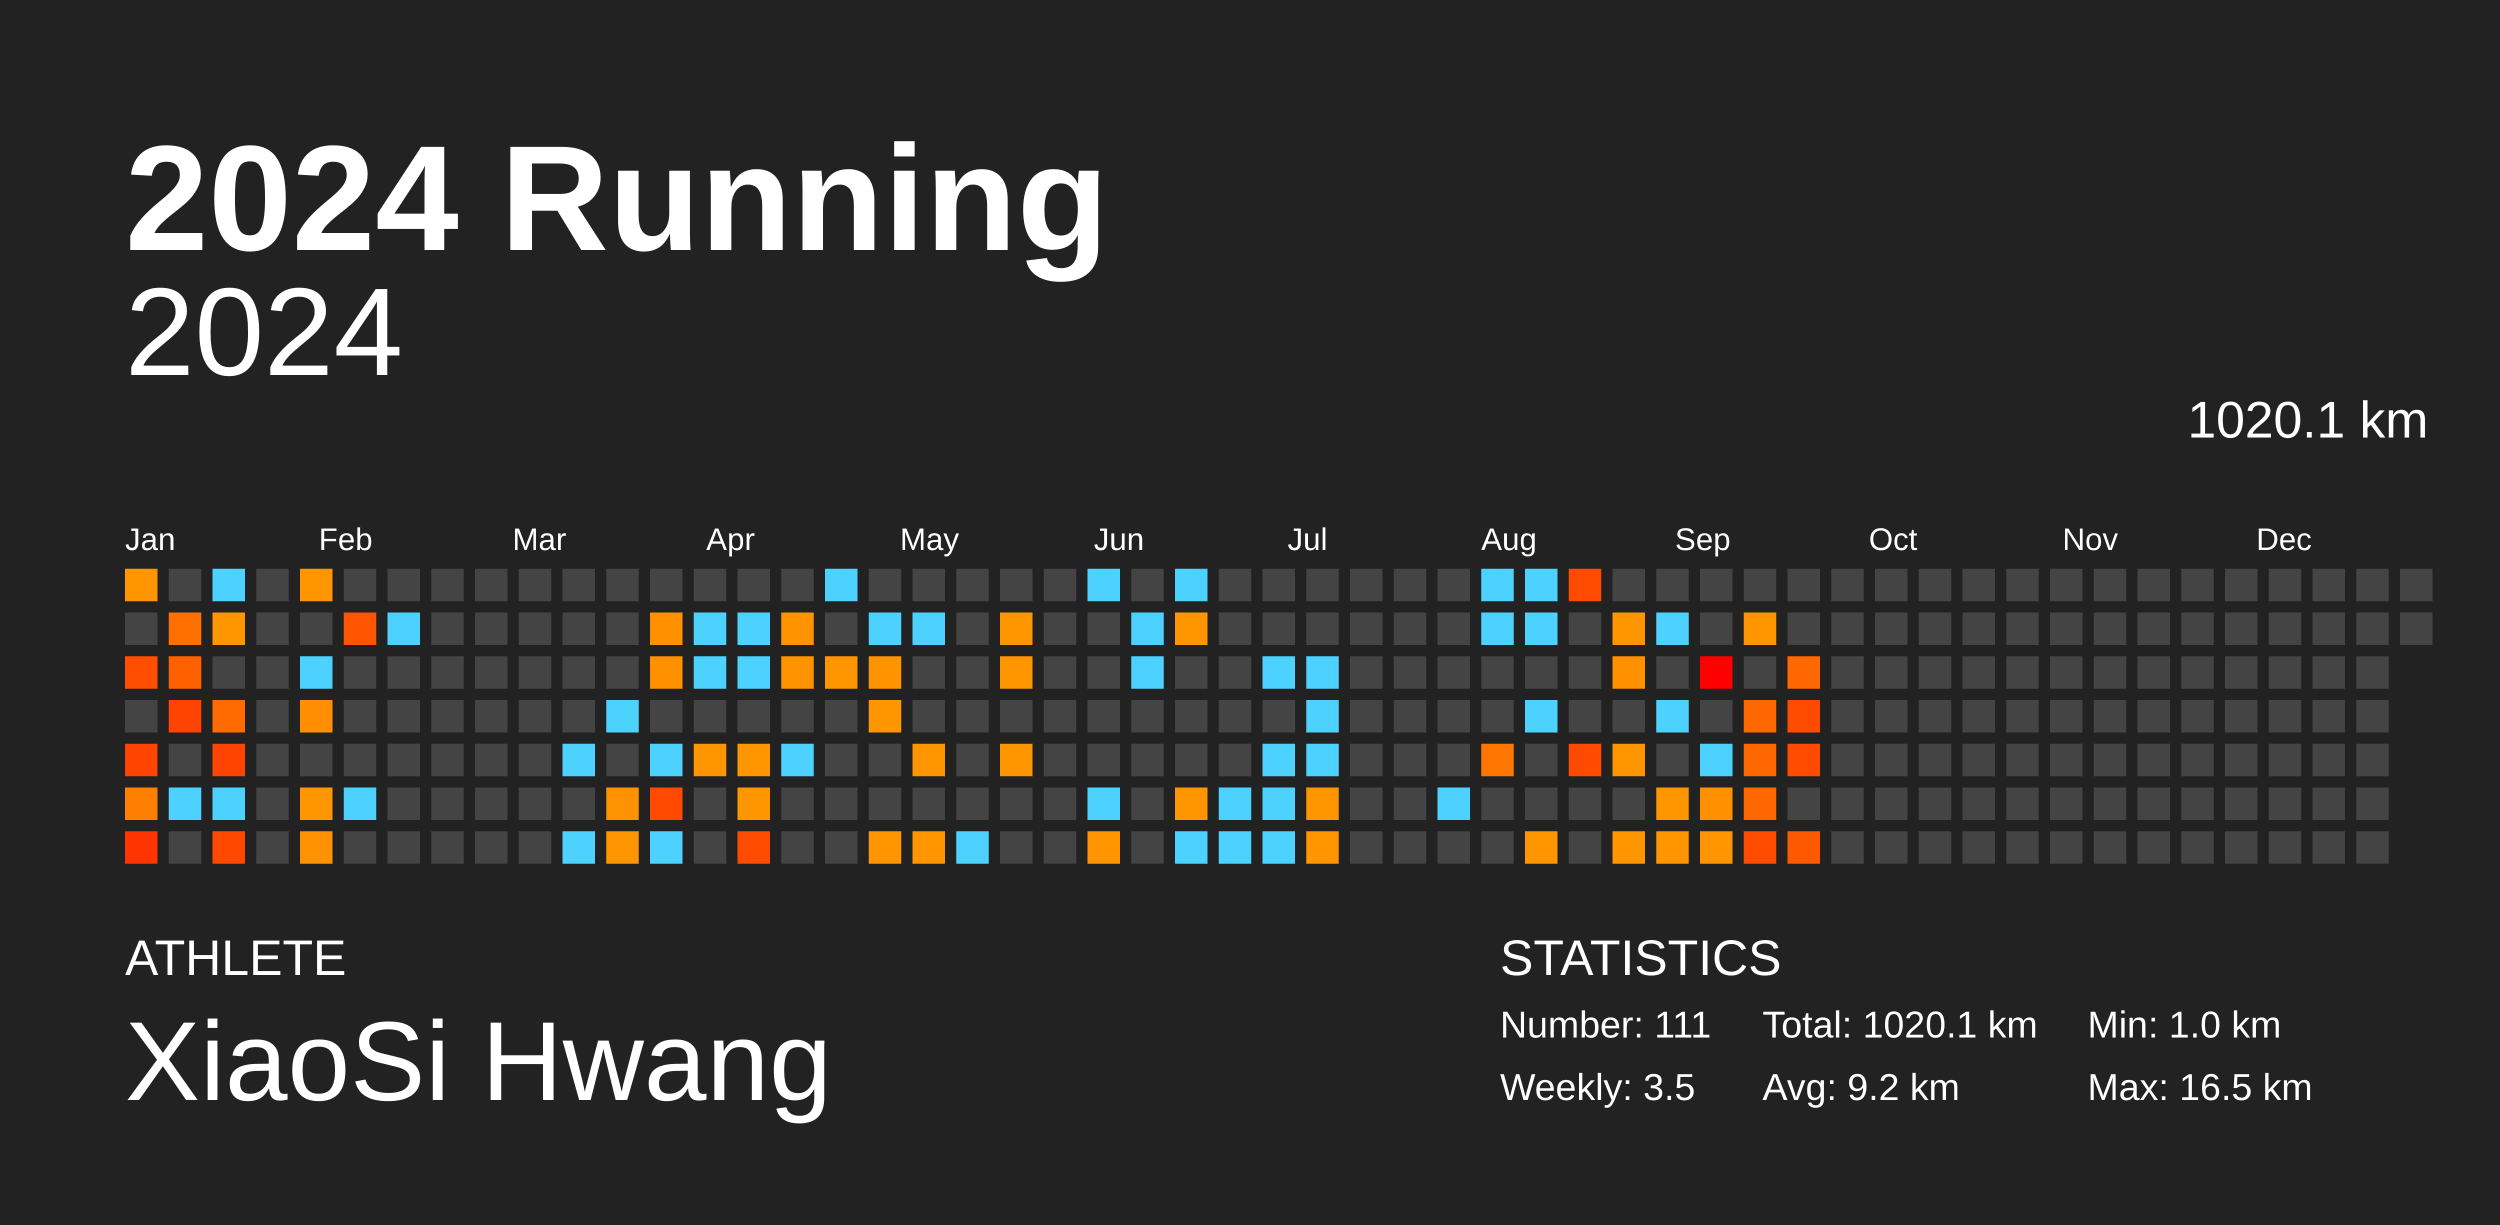
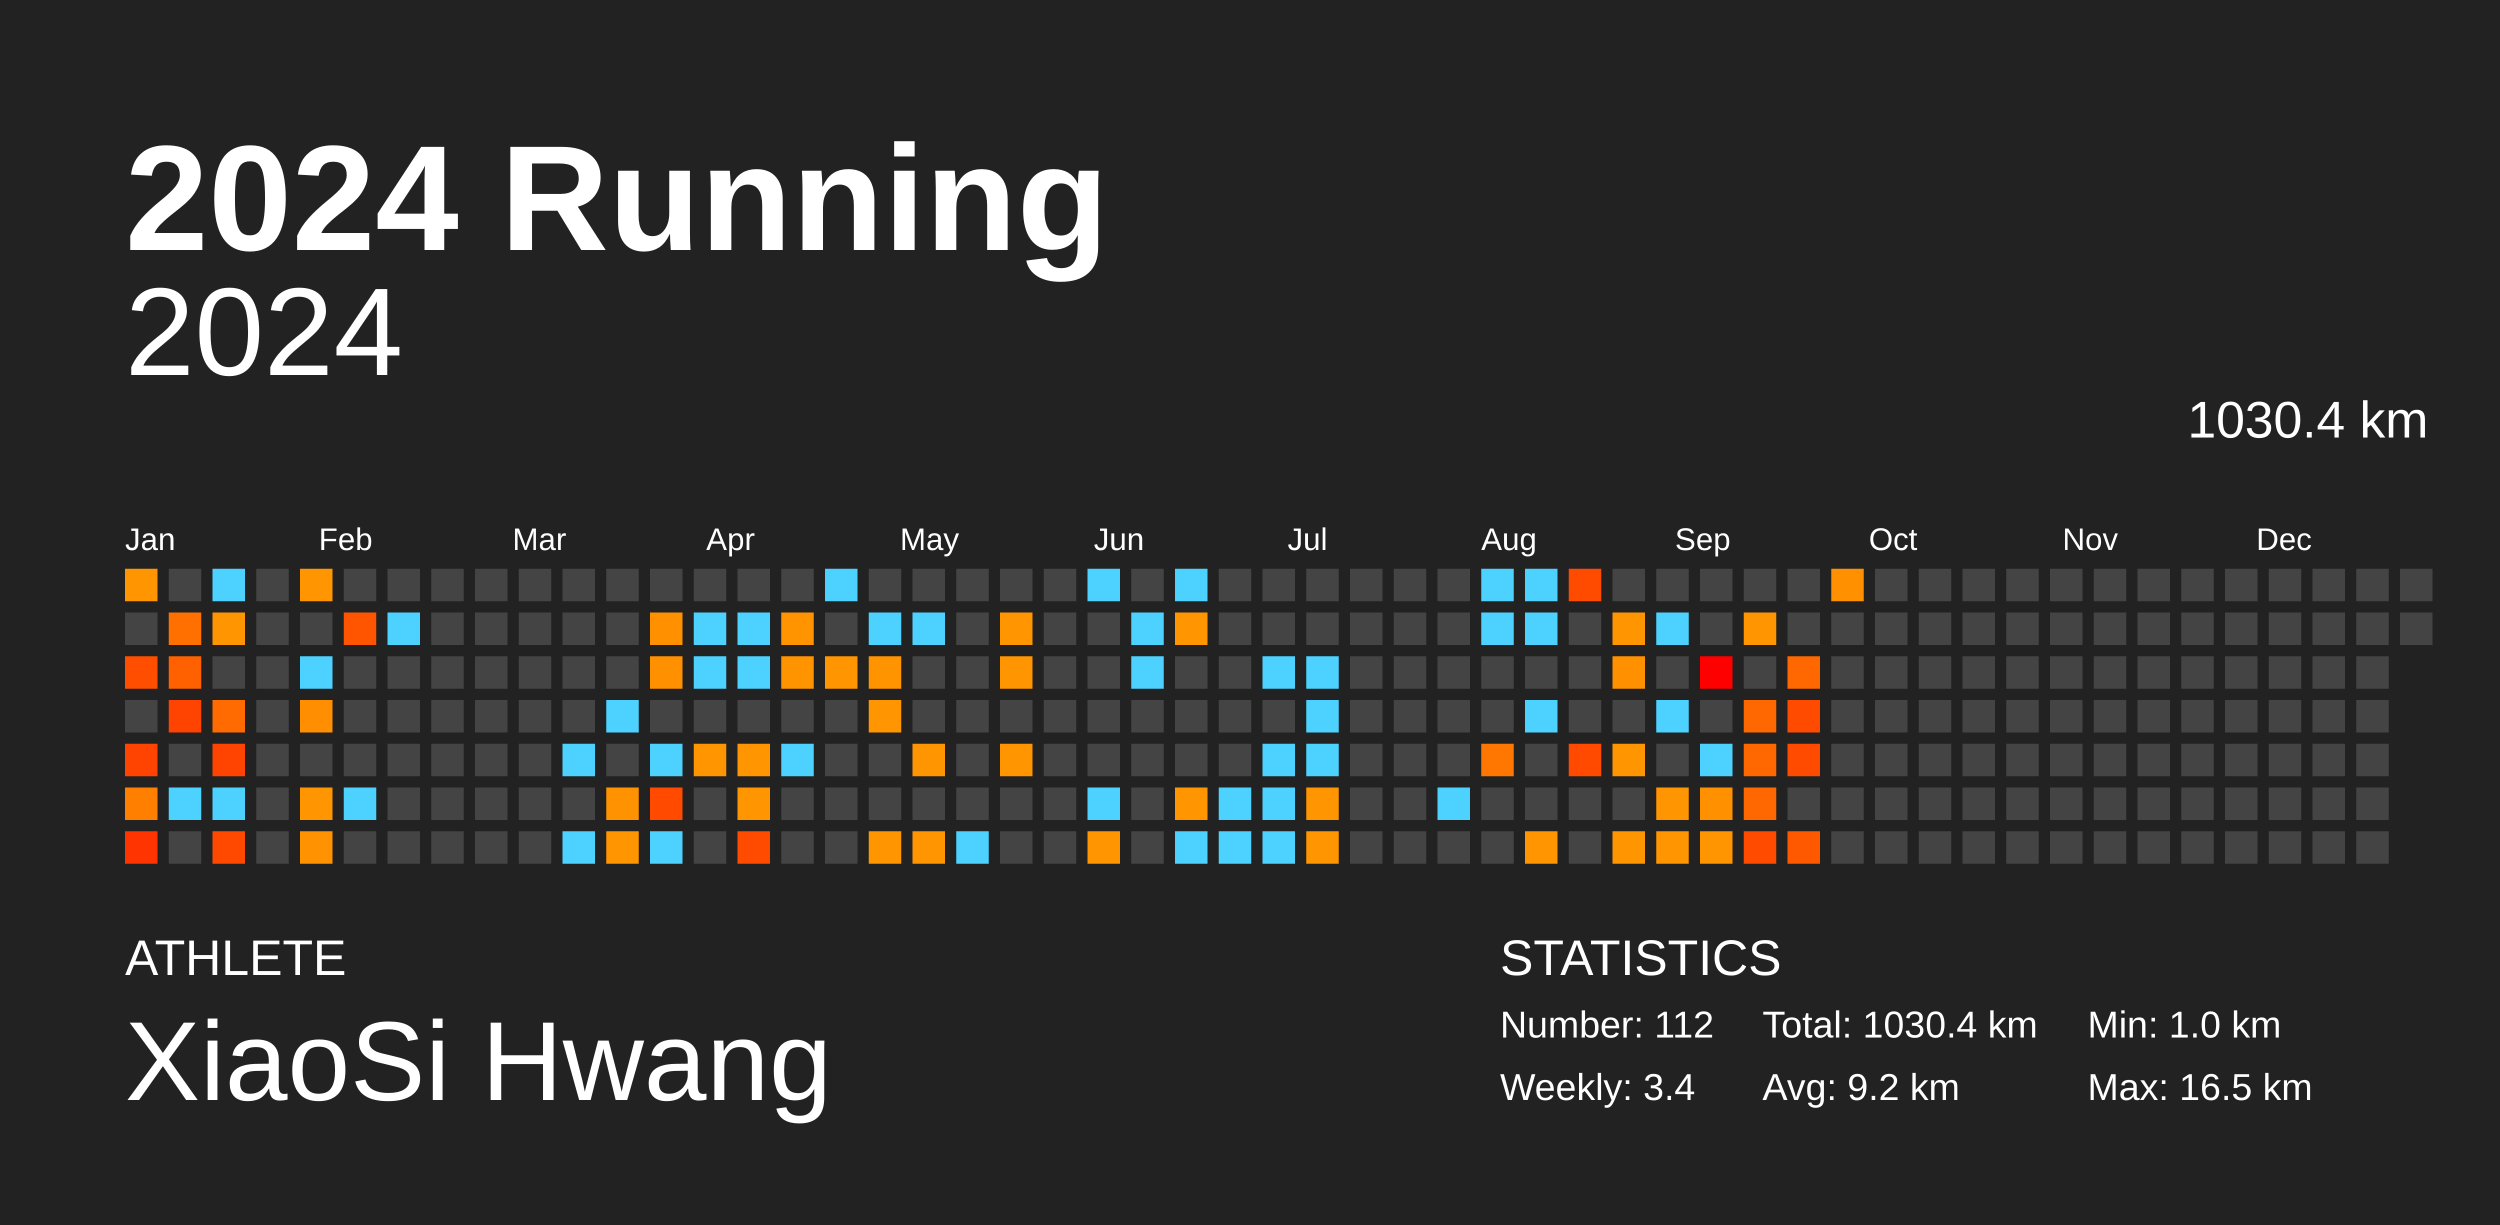
<svg xmlns="http://www.w3.org/2000/svg" baseProfile="full" height="98mm" version="1.1" viewBox="0,0,200,98" width="200mm">
  <defs />
  <rect fill="#222222" height="98" width="200" x="0" y="0" />
  <text fill="#FFFFFF" style="font-size:12px; font-family:Arial; font-weight:bold;" x="10" y="20">2024 Running</text>
  <text fill="#FFFFFF" style="font-size:4px; font-family:Arial" x="10" y="78">ATHLETE</text>
  <text fill="#FFFFFF" style="font-size:9px; font-family:Arial" x="10" y="88">XiaoSi Hwang</text>
  <text fill="#FFFFFF" style="font-size:4px; font-family:Arial" x="120" y="78">STATISTICS</text>
-   <text fill="#FFFFFF" style="font-size:3px; font-family:Arial" x="120" y="83">Number: 111</text>
-   <text fill="#FFFFFF" style="font-size:3px; font-family:Arial" x="120" y="88">Weekly: 3.5</text>
-   <text fill="#FFFFFF" style="font-size:3px; font-family:Arial" x="141" y="83">Total: 1020.1 km</text>
+   <text fill="#FFFFFF" style="font-size:3px; font-family:Arial" x="120" y="83">Number: 112</text>
+   <text fill="#FFFFFF" style="font-size:3px; font-family:Arial" x="120" y="88">Weekly: 3.4</text>
+   <text fill="#FFFFFF" style="font-size:3px; font-family:Arial" x="141" y="83">Total: 1030.4 km</text>
  <text fill="#FFFFFF" style="font-size:3px; font-family:Arial" x="141" y="88">Avg: 9.2 km</text>
  <text fill="#FFFFFF" style="font-size:3px; font-family:Arial" x="167" y="83">Min: 1.0 km</text>
  <text fill="#FFFFFF" style="font-size:3px; font-family:Arial" x="167" y="88">Max: 16.5 km</text>
  <text alignment-baseline="hanging" fill="#FFFFFF" style="font-size:10.0px; font-family:Arial;" x="10" y="30">2024</text>
-   <text alignment-baseline="hanging" fill="#FFFFFF" style="font-size:4.125px; font-family:Arial;" x="175" y="35">1020.1 km</text>
+   <text alignment-baseline="hanging" fill="#FFFFFF" style="font-size:4.125px; font-family:Arial;" x="175" y="35">1030.4 km</text>
  <text fill="#FFFFFF" style="font-size:2.5px; font-family:Arial" x="10.0" y="44">Jan</text>
  <text fill="#FFFFFF" style="font-size:2.5px; font-family:Arial" x="25.5" y="44">Feb</text>
  <text fill="#FFFFFF" style="font-size:2.5px; font-family:Arial" x="41.0" y="44">Mar</text>
  <text fill="#FFFFFF" style="font-size:2.5px; font-family:Arial" x="56.5" y="44">Apr</text>
  <text fill="#FFFFFF" style="font-size:2.5px; font-family:Arial" x="72.0" y="44">May</text>
  <text fill="#FFFFFF" style="font-size:2.5px; font-family:Arial" x="87.5" y="44">Jun</text>
  <text fill="#FFFFFF" style="font-size:2.5px; font-family:Arial" x="103.0" y="44">Jul</text>
  <text fill="#FFFFFF" style="font-size:2.5px; font-family:Arial" x="118.5" y="44">Aug</text>
  <text fill="#FFFFFF" style="font-size:2.5px; font-family:Arial" x="134.0" y="44">Sep</text>
  <text fill="#FFFFFF" style="font-size:2.5px; font-family:Arial" x="149.5" y="44">Oct</text>
  <text fill="#FFFFFF" style="font-size:2.5px; font-family:Arial" x="165.0" y="44">Nov</text>
  <text fill="#FFFFFF" style="font-size:2.5px; font-family:Arial" x="180.5" y="44">Dec</text>
  <rect fill="#ff9500" height="2.6" width="2.6" x="10.0" y="45.5" />
  <rect fill="#444444" height="2.6" width="2.6" x="10.0" y="49.0" />
  <rect fill="#ff4e00" height="2.6" width="2.6" x="10.0" y="52.5" />
  <rect fill="#444444" height="2.6" width="2.6" x="10.0" y="56.0" />
  <rect fill="#ff4300" height="2.6" width="2.6" x="10.0" y="59.5" />
  <rect fill="#ff7f00" height="2.6" width="2.6" x="10.0" y="63.0" />
  <rect fill="#ff3400" height="2.6" width="2.6" x="10.0" y="66.5" />
  <rect fill="#444444" height="2.6" width="2.6" x="13.5" y="45.5" />
  <rect fill="#ff7000" height="2.6" width="2.6" x="13.5" y="49.0" />
  <rect fill="#ff6100" height="2.6" width="2.6" x="13.5" y="52.5" />
  <rect fill="#ff4300" height="2.6" width="2.6" x="13.5" y="56.0" />
  <rect fill="#444444" height="2.6" width="2.6" x="13.5" y="59.5" />
  <rect fill="#4dd2ff" height="2.6" width="2.6" x="13.5" y="63.0" />
  <rect fill="#444444" height="2.6" width="2.6" x="13.5" y="66.5" />
  <rect fill="#4dd2ff" height="2.6" width="2.6" x="17.0" y="45.5" />
  <rect fill="#ff9500" height="2.6" width="2.6" x="17.0" y="49.0" />
  <rect fill="#444444" height="2.6" width="2.6" x="17.0" y="52.5" />
  <rect fill="#ff6b00" height="2.6" width="2.6" x="17.0" y="56.0" />
  <rect fill="#ff4300" height="2.6" width="2.6" x="17.0" y="59.5" />
  <rect fill="#4dd2ff" height="2.6" width="2.6" x="17.0" y="63.0" />
  <rect fill="#ff4900" height="2.6" width="2.6" x="17.0" y="66.5" />
  <rect fill="#444444" height="2.6" width="2.6" x="20.5" y="45.5" />
  <rect fill="#444444" height="2.6" width="2.6" x="20.5" y="49.0" />
  <rect fill="#444444" height="2.6" width="2.6" x="20.5" y="52.5" />
  <rect fill="#444444" height="2.6" width="2.6" x="20.5" y="56.0" />
  <rect fill="#444444" height="2.6" width="2.6" x="20.5" y="59.5" />
  <rect fill="#444444" height="2.6" width="2.6" x="20.5" y="63.0" />
  <rect fill="#444444" height="2.6" width="2.6" x="20.5" y="66.5" />
  <rect fill="#ff9500" height="2.6" width="2.6" x="24.0" y="45.5" />
  <rect fill="#444444" height="2.6" width="2.6" x="24.0" y="49.0" />
  <rect fill="#4dd2ff" height="2.6" width="2.6" x="24.0" y="52.5" />
  <rect fill="#ff8f00" height="2.6" width="2.6" x="24.0" y="56.0" />
  <rect fill="#444444" height="2.6" width="2.6" x="24.0" y="59.5" />
  <rect fill="#ff9500" height="2.6" width="2.6" x="24.0" y="63.0" />
  <rect fill="#ff9200" height="2.6" width="2.6" x="24.0" y="66.5" />
  <rect fill="#444444" height="2.6" width="2.6" x="27.5" y="45.5" />
  <rect fill="#ff5500" height="2.6" width="2.6" x="27.5" y="49.0" />
  <rect fill="#444444" height="2.6" width="2.6" x="27.5" y="52.5" />
  <rect fill="#444444" height="2.6" width="2.6" x="27.5" y="56.0" />
  <rect fill="#444444" height="2.6" width="2.6" x="27.5" y="59.5" />
  <rect fill="#4dd2ff" height="2.6" width="2.6" x="27.5" y="63.0" />
  <rect fill="#444444" height="2.6" width="2.6" x="27.5" y="66.5" />
  <rect fill="#444444" height="2.6" width="2.6" x="31.0" y="45.5" />
  <rect fill="#4dd2ff" height="2.6" width="2.6" x="31.0" y="49.0" />
  <rect fill="#444444" height="2.6" width="2.6" x="31.0" y="52.5" />
  <rect fill="#444444" height="2.6" width="2.6" x="31.0" y="56.0" />
  <rect fill="#444444" height="2.6" width="2.6" x="31.0" y="59.5" />
  <rect fill="#444444" height="2.6" width="2.6" x="31.0" y="63.0" />
  <rect fill="#444444" height="2.6" width="2.6" x="31.0" y="66.5" />
  <rect fill="#444444" height="2.6" width="2.6" x="34.5" y="45.5" />
  <rect fill="#444444" height="2.6" width="2.6" x="34.5" y="49.0" />
  <rect fill="#444444" height="2.6" width="2.6" x="34.5" y="52.5" />
  <rect fill="#444444" height="2.6" width="2.6" x="34.5" y="56.0" />
  <rect fill="#444444" height="2.6" width="2.6" x="34.5" y="59.5" />
  <rect fill="#444444" height="2.6" width="2.6" x="34.5" y="63.0" />
  <rect fill="#444444" height="2.6" width="2.6" x="34.5" y="66.5" />
  <rect fill="#444444" height="2.6" width="2.6" x="38.0" y="45.5" />
  <rect fill="#444444" height="2.6" width="2.6" x="38.0" y="49.0" />
  <rect fill="#444444" height="2.6" width="2.6" x="38.0" y="52.5" />
  <rect fill="#444444" height="2.6" width="2.6" x="38.0" y="56.0" />
  <rect fill="#444444" height="2.6" width="2.6" x="38.0" y="59.5" />
  <rect fill="#444444" height="2.6" width="2.6" x="38.0" y="63.0" />
  <rect fill="#444444" height="2.6" width="2.6" x="38.0" y="66.5" />
  <rect fill="#444444" height="2.6" width="2.6" x="41.5" y="45.5" />
  <rect fill="#444444" height="2.6" width="2.6" x="41.5" y="49.0" />
  <rect fill="#444444" height="2.6" width="2.6" x="41.5" y="52.5" />
  <rect fill="#444444" height="2.6" width="2.6" x="41.5" y="56.0" />
  <rect fill="#444444" height="2.6" width="2.6" x="41.5" y="59.5" />
  <rect fill="#444444" height="2.6" width="2.6" x="41.5" y="63.0" />
  <rect fill="#444444" height="2.6" width="2.6" x="41.5" y="66.5" />
  <rect fill="#444444" height="2.6" width="2.6" x="45.0" y="45.5" />
  <rect fill="#444444" height="2.6" width="2.6" x="45.0" y="49.0" />
  <rect fill="#444444" height="2.6" width="2.6" x="45.0" y="52.5" />
  <rect fill="#444444" height="2.6" width="2.6" x="45.0" y="56.0" />
  <rect fill="#4dd2ff" height="2.6" width="2.6" x="45.0" y="59.5" />
  <rect fill="#444444" height="2.6" width="2.6" x="45.0" y="63.0" />
  <rect fill="#4dd2ff" height="2.6" width="2.6" x="45.0" y="66.5" />
  <rect fill="#444444" height="2.6" width="2.6" x="48.5" y="45.5" />
  <rect fill="#444444" height="2.6" width="2.6" x="48.5" y="49.0" />
  <rect fill="#444444" height="2.6" width="2.6" x="48.5" y="52.5" />
  <rect fill="#4dd2ff" height="2.6" width="2.6" x="48.5" y="56.0" />
  <rect fill="#444444" height="2.6" width="2.6" x="48.5" y="59.5" />
  <rect fill="#ff9200" height="2.6" width="2.6" x="48.5" y="63.0" />
  <rect fill="#ff9500" height="2.6" width="2.6" x="48.5" y="66.5" />
  <rect fill="#444444" height="2.6" width="2.6" x="52.0" y="45.5" />
  <rect fill="#ff9100" height="2.6" width="2.6" x="52.0" y="49.0" />
  <rect fill="#ff9000" height="2.6" width="2.6" x="52.0" y="52.5" />
  <rect fill="#444444" height="2.6" width="2.6" x="52.0" y="56.0" />
  <rect fill="#4dd2ff" height="2.6" width="2.6" x="52.0" y="59.5" />
  <rect fill="#ff4a00" height="2.6" width="2.6" x="52.0" y="63.0" />
  <rect fill="#4dd2ff" height="2.6" width="2.6" x="52.0" y="66.5" />
  <rect fill="#444444" height="2.6" width="2.6" x="55.5" y="45.5" />
  <rect fill="#4dd2ff" height="2.6" width="2.6" x="55.5" y="49.0" />
  <rect fill="#4dd2ff" height="2.6" width="2.6" x="55.5" y="52.5" />
  <rect fill="#444444" height="2.6" width="2.6" x="55.5" y="56.0" />
  <rect fill="#ff9500" height="2.6" width="2.6" x="55.5" y="59.5" />
  <rect fill="#444444" height="2.6" width="2.6" x="55.5" y="63.0" />
  <rect fill="#444444" height="2.6" width="2.6" x="55.5" y="66.5" />
  <rect fill="#444444" height="2.6" width="2.6" x="59.0" y="45.5" />
  <rect fill="#4dd2ff" height="2.6" width="2.6" x="59.0" y="49.0" />
  <rect fill="#4dd2ff" height="2.6" width="2.6" x="59.0" y="52.5" />
  <rect fill="#444444" height="2.6" width="2.6" x="59.0" y="56.0" />
  <rect fill="#ff9500" height="2.6" width="2.6" x="59.0" y="59.5" />
  <rect fill="#ff9500" height="2.6" width="2.6" x="59.0" y="63.0" />
  <rect fill="#ff4b00" height="2.6" width="2.6" x="59.0" y="66.5" />
  <rect fill="#444444" height="2.6" width="2.6" x="62.5" y="45.5" />
  <rect fill="#ff9400" height="2.6" width="2.6" x="62.5" y="49.0" />
  <rect fill="#ff9400" height="2.6" width="2.6" x="62.5" y="52.5" />
  <rect fill="#444444" height="2.6" width="2.6" x="62.5" y="56.0" />
  <rect fill="#4dd2ff" height="2.6" width="2.6" x="62.5" y="59.5" />
  <rect fill="#444444" height="2.6" width="2.6" x="62.5" y="63.0" />
  <rect fill="#444444" height="2.6" width="2.6" x="62.5" y="66.5" />
  <rect fill="#4dd2ff" height="2.6" width="2.6" x="66.0" y="45.5" />
  <rect fill="#444444" height="2.6" width="2.6" x="66.0" y="49.0" />
  <rect fill="#ff9500" height="2.6" width="2.6" x="66.0" y="52.5" />
  <rect fill="#444444" height="2.6" width="2.6" x="66.0" y="56.0" />
  <rect fill="#444444" height="2.6" width="2.6" x="66.0" y="59.5" />
  <rect fill="#444444" height="2.6" width="2.6" x="66.0" y="63.0" />
  <rect fill="#444444" height="2.6" width="2.6" x="66.0" y="66.5" />
  <rect fill="#444444" height="2.6" width="2.6" x="69.5" y="45.5" />
  <rect fill="#4dd2ff" height="2.6" width="2.6" x="69.5" y="49.0" />
  <rect fill="#ff9300" height="2.6" width="2.6" x="69.5" y="52.5" />
  <rect fill="#ff9500" height="2.6" width="2.6" x="69.5" y="56.0" />
  <rect fill="#444444" height="2.6" width="2.6" x="69.5" y="59.5" />
  <rect fill="#444444" height="2.6" width="2.6" x="69.5" y="63.0" />
  <rect fill="#ff9500" height="2.6" width="2.6" x="69.5" y="66.5" />
  <rect fill="#444444" height="2.6" width="2.6" x="73.0" y="45.5" />
  <rect fill="#4dd2ff" height="2.6" width="2.6" x="73.0" y="49.0" />
  <rect fill="#444444" height="2.6" width="2.6" x="73.0" y="52.5" />
  <rect fill="#444444" height="2.6" width="2.6" x="73.0" y="56.0" />
  <rect fill="#ff9500" height="2.6" width="2.6" x="73.0" y="59.5" />
  <rect fill="#444444" height="2.6" width="2.6" x="73.0" y="63.0" />
  <rect fill="#ff9500" height="2.6" width="2.6" x="73.0" y="66.5" />
  <rect fill="#444444" height="2.6" width="2.6" x="76.5" y="45.5" />
  <rect fill="#444444" height="2.6" width="2.6" x="76.5" y="49.0" />
  <rect fill="#444444" height="2.6" width="2.6" x="76.5" y="52.5" />
  <rect fill="#444444" height="2.6" width="2.6" x="76.5" y="56.0" />
  <rect fill="#444444" height="2.6" width="2.6" x="76.5" y="59.5" />
  <rect fill="#444444" height="2.6" width="2.6" x="76.5" y="63.0" />
  <rect fill="#4dd2ff" height="2.6" width="2.6" x="76.5" y="66.5" />
  <rect fill="#444444" height="2.6" width="2.6" x="80.0" y="45.5" />
  <rect fill="#ff9500" height="2.6" width="2.6" x="80.0" y="49.0" />
  <rect fill="#ff9500" height="2.6" width="2.6" x="80.0" y="52.5" />
  <rect fill="#444444" height="2.6" width="2.6" x="80.0" y="56.0" />
  <rect fill="#ff9500" height="2.6" width="2.6" x="80.0" y="59.5" />
  <rect fill="#444444" height="2.6" width="2.6" x="80.0" y="63.0" />
  <rect fill="#444444" height="2.6" width="2.6" x="80.0" y="66.5" />
  <rect fill="#444444" height="2.6" width="2.6" x="83.5" y="45.5" />
  <rect fill="#444444" height="2.6" width="2.6" x="83.5" y="49.0" />
  <rect fill="#444444" height="2.6" width="2.6" x="83.5" y="52.5" />
  <rect fill="#444444" height="2.6" width="2.6" x="83.5" y="56.0" />
  <rect fill="#444444" height="2.6" width="2.6" x="83.5" y="59.5" />
  <rect fill="#444444" height="2.6" width="2.6" x="83.5" y="63.0" />
  <rect fill="#444444" height="2.6" width="2.6" x="83.5" y="66.5" />
  <rect fill="#4dd2ff" height="2.6" width="2.6" x="87.0" y="45.5" />
  <rect fill="#444444" height="2.6" width="2.6" x="87.0" y="49.0" />
  <rect fill="#444444" height="2.6" width="2.6" x="87.0" y="52.5" />
  <rect fill="#444444" height="2.6" width="2.6" x="87.0" y="56.0" />
  <rect fill="#444444" height="2.6" width="2.6" x="87.0" y="59.5" />
  <rect fill="#4dd2ff" height="2.6" width="2.6" x="87.0" y="63.0" />
  <rect fill="#ff9500" height="2.6" width="2.6" x="87.0" y="66.5" />
  <rect fill="#444444" height="2.6" width="2.6" x="90.5" y="45.5" />
  <rect fill="#4dd2ff" height="2.6" width="2.6" x="90.5" y="49.0" />
  <rect fill="#4dd2ff" height="2.6" width="2.6" x="90.5" y="52.5" />
  <rect fill="#444444" height="2.6" width="2.6" x="90.5" y="56.0" />
  <rect fill="#444444" height="2.6" width="2.6" x="90.5" y="59.5" />
  <rect fill="#444444" height="2.6" width="2.6" x="90.5" y="63.0" />
  <rect fill="#444444" height="2.6" width="2.6" x="90.5" y="66.5" />
  <rect fill="#4dd2ff" height="2.6" width="2.6" x="94.0" y="45.5" />
  <rect fill="#ff9500" height="2.6" width="2.6" x="94.0" y="49.0" />
  <rect fill="#444444" height="2.6" width="2.6" x="94.0" y="52.5" />
  <rect fill="#444444" height="2.6" width="2.6" x="94.0" y="56.0" />
  <rect fill="#444444" height="2.6" width="2.6" x="94.0" y="59.5" />
  <rect fill="#ff9500" height="2.6" width="2.6" x="94.0" y="63.0" />
  <rect fill="#4dd2ff" height="2.6" width="2.6" x="94.0" y="66.5" />
  <rect fill="#444444" height="2.6" width="2.6" x="97.5" y="45.5" />
  <rect fill="#444444" height="2.6" width="2.6" x="97.5" y="49.0" />
  <rect fill="#444444" height="2.6" width="2.6" x="97.5" y="52.5" />
  <rect fill="#444444" height="2.6" width="2.6" x="97.5" y="56.0" />
  <rect fill="#444444" height="2.6" width="2.6" x="97.5" y="59.5" />
  <rect fill="#4dd2ff" height="2.6" width="2.6" x="97.5" y="63.0" />
  <rect fill="#4dd2ff" height="2.6" width="2.6" x="97.5" y="66.5" />
  <rect fill="#444444" height="2.6" width="2.6" x="101.0" y="45.5" />
  <rect fill="#444444" height="2.6" width="2.6" x="101.0" y="49.0" />
  <rect fill="#4dd2ff" height="2.6" width="2.6" x="101.0" y="52.5" />
  <rect fill="#444444" height="2.6" width="2.6" x="101.0" y="56.0" />
  <rect fill="#4dd2ff" height="2.6" width="2.6" x="101.0" y="59.5" />
  <rect fill="#4dd2ff" height="2.6" width="2.6" x="101.0" y="63.0" />
  <rect fill="#4dd2ff" height="2.6" width="2.6" x="101.0" y="66.5" />
  <rect fill="#444444" height="2.6" width="2.6" x="104.5" y="45.5" />
  <rect fill="#444444" height="2.6" width="2.6" x="104.5" y="49.0" />
  <rect fill="#4dd2ff" height="2.6" width="2.6" x="104.5" y="52.5" />
  <rect fill="#4dd2ff" height="2.6" width="2.6" x="104.5" y="56.0" />
  <rect fill="#4dd2ff" height="2.6" width="2.6" x="104.5" y="59.5" />
  <rect fill="#ff9500" height="2.6" width="2.6" x="104.5" y="63.0" />
  <rect fill="#ff9500" height="2.6" width="2.6" x="104.5" y="66.5" />
  <rect fill="#444444" height="2.6" width="2.6" x="108.0" y="45.5" />
  <rect fill="#444444" height="2.6" width="2.6" x="108.0" y="49.0" />
  <rect fill="#444444" height="2.6" width="2.6" x="108.0" y="52.5" />
  <rect fill="#444444" height="2.6" width="2.6" x="108.0" y="56.0" />
  <rect fill="#444444" height="2.6" width="2.6" x="108.0" y="59.5" />
  <rect fill="#444444" height="2.6" width="2.6" x="108.0" y="63.0" />
  <rect fill="#444444" height="2.6" width="2.6" x="108.0" y="66.5" />
  <rect fill="#444444" height="2.6" width="2.6" x="111.5" y="45.5" />
  <rect fill="#444444" height="2.6" width="2.6" x="111.5" y="49.0" />
  <rect fill="#444444" height="2.6" width="2.6" x="111.5" y="52.5" />
  <rect fill="#444444" height="2.6" width="2.6" x="111.5" y="56.0" />
  <rect fill="#444444" height="2.6" width="2.6" x="111.5" y="59.5" />
  <rect fill="#444444" height="2.6" width="2.6" x="111.5" y="63.0" />
  <rect fill="#444444" height="2.6" width="2.6" x="111.5" y="66.5" />
  <rect fill="#444444" height="2.6" width="2.6" x="115.0" y="45.5" />
  <rect fill="#444444" height="2.6" width="2.6" x="115.0" y="49.0" />
  <rect fill="#444444" height="2.6" width="2.6" x="115.0" y="52.5" />
  <rect fill="#444444" height="2.6" width="2.6" x="115.0" y="56.0" />
  <rect fill="#444444" height="2.6" width="2.6" x="115.0" y="59.5" />
  <rect fill="#4dd2ff" height="2.6" width="2.6" x="115.0" y="63.0" />
  <rect fill="#444444" height="2.6" width="2.6" x="115.0" y="66.5" />
  <rect fill="#4dd2ff" height="2.6" width="2.6" x="118.5" y="45.5" />
  <rect fill="#4dd2ff" height="2.6" width="2.6" x="118.5" y="49.0" />
  <rect fill="#444444" height="2.6" width="2.6" x="118.5" y="52.5" />
  <rect fill="#444444" height="2.6" width="2.6" x="118.5" y="56.0" />
  <rect fill="#ff7700" height="2.6" width="2.6" x="118.5" y="59.5" />
  <rect fill="#444444" height="2.6" width="2.6" x="118.5" y="63.0" />
  <rect fill="#444444" height="2.6" width="2.6" x="118.5" y="66.5" />
  <rect fill="#4dd2ff" height="2.6" width="2.6" x="122.0" y="45.5" />
  <rect fill="#4dd2ff" height="2.6" width="2.6" x="122.0" y="49.0" />
  <rect fill="#444444" height="2.6" width="2.6" x="122.0" y="52.5" />
  <rect fill="#4dd2ff" height="2.6" width="2.6" x="122.0" y="56.0" />
  <rect fill="#444444" height="2.6" width="2.6" x="122.0" y="59.5" />
  <rect fill="#444444" height="2.6" width="2.6" x="122.0" y="63.0" />
  <rect fill="#ff9500" height="2.6" width="2.6" x="122.0" y="66.5" />
  <rect fill="#ff4b00" height="2.6" width="2.6" x="125.5" y="45.5" />
  <rect fill="#444444" height="2.6" width="2.6" x="125.5" y="49.0" />
  <rect fill="#444444" height="2.6" width="2.6" x="125.5" y="52.5" />
  <rect fill="#444444" height="2.6" width="2.6" x="125.5" y="56.0" />
  <rect fill="#ff4a00" height="2.6" width="2.6" x="125.5" y="59.5" />
  <rect fill="#444444" height="2.6" width="2.6" x="125.5" y="63.0" />
  <rect fill="#444444" height="2.6" width="2.6" x="125.5" y="66.5" />
  <rect fill="#444444" height="2.6" width="2.6" x="129.0" y="45.5" />
  <rect fill="#ff9500" height="2.6" width="2.6" x="129.0" y="49.0" />
  <rect fill="#ff9100" height="2.6" width="2.6" x="129.0" y="52.5" />
  <rect fill="#444444" height="2.6" width="2.6" x="129.0" y="56.0" />
  <rect fill="#ff9500" height="2.6" width="2.6" x="129.0" y="59.5" />
  <rect fill="#444444" height="2.6" width="2.6" x="129.0" y="63.0" />
  <rect fill="#ff9500" height="2.6" width="2.6" x="129.0" y="66.5" />
  <rect fill="#444444" height="2.6" width="2.6" x="132.5" y="45.5" />
  <rect fill="#4dd2ff" height="2.6" width="2.6" x="132.5" y="49.0" />
  <rect fill="#444444" height="2.6" width="2.6" x="132.5" y="52.5" />
  <rect fill="#4dd2ff" height="2.6" width="2.6" x="132.5" y="56.0" />
  <rect fill="#444444" height="2.6" width="2.6" x="132.5" y="59.5" />
  <rect fill="#ff9500" height="2.6" width="2.6" x="132.5" y="63.0" />
  <rect fill="#ff9500" height="2.6" width="2.6" x="132.5" y="66.5" />
  <rect fill="#444444" height="2.6" width="2.6" x="136.0" y="45.5" />
  <rect fill="#444444" height="2.6" width="2.6" x="136.0" y="49.0" />
  <rect fill="red" height="2.6" width="2.6" x="136.0" y="52.5" />
  <rect fill="#444444" height="2.6" width="2.6" x="136.0" y="56.0" />
  <rect fill="#4dd2ff" height="2.6" width="2.6" x="136.0" y="59.5" />
  <rect fill="#ff9000" height="2.6" width="2.6" x="136.0" y="63.0" />
  <rect fill="#ff9500" height="2.6" width="2.6" x="136.0" y="66.5" />
  <rect fill="#444444" height="2.6" width="2.6" x="139.5" y="45.5" />
  <rect fill="#ff9500" height="2.6" width="2.6" x="139.5" y="49.0" />
  <rect fill="#444444" height="2.6" width="2.6" x="139.5" y="52.5" />
  <rect fill="#ff6800" height="2.6" width="2.6" x="139.5" y="56.0" />
  <rect fill="#ff6800" height="2.6" width="2.6" x="139.5" y="59.5" />
  <rect fill="#ff6800" height="2.6" width="2.6" x="139.5" y="63.0" />
  <rect fill="#ff4b00" height="2.6" width="2.6" x="139.5" y="66.5" />
  <rect fill="#444444" height="2.6" width="2.6" x="143.0" y="45.5" />
  <rect fill="#444444" height="2.6" width="2.6" x="143.0" y="49.0" />
  <rect fill="#ff6800" height="2.6" width="2.6" x="143.0" y="52.5" />
  <rect fill="#ff4b00" height="2.6" width="2.6" x="143.0" y="56.0" />
  <rect fill="#ff4b00" height="2.6" width="2.6" x="143.0" y="59.5" />
  <rect fill="#444444" height="2.6" width="2.6" x="143.0" y="63.0" />
  <rect fill="#ff5900" height="2.6" width="2.6" x="143.0" y="66.5" />
-   <rect fill="#444444" height="2.6" width="2.6" x="146.5" y="45.5" />
+   <rect fill="#ff9100" height="2.6" width="2.6" x="146.5" y="45.5" />
  <rect fill="#444444" height="2.6" width="2.6" x="146.5" y="49.0" />
  <rect fill="#444444" height="2.6" width="2.6" x="146.5" y="52.5" />
  <rect fill="#444444" height="2.6" width="2.6" x="146.5" y="56.0" />
  <rect fill="#444444" height="2.6" width="2.6" x="146.5" y="59.5" />
  <rect fill="#444444" height="2.6" width="2.6" x="146.5" y="63.0" />
  <rect fill="#444444" height="2.6" width="2.6" x="146.5" y="66.5" />
  <rect fill="#444444" height="2.6" width="2.6" x="150.0" y="45.5" />
  <rect fill="#444444" height="2.6" width="2.6" x="150.0" y="49.0" />
  <rect fill="#444444" height="2.6" width="2.6" x="150.0" y="52.5" />
  <rect fill="#444444" height="2.6" width="2.6" x="150.0" y="56.0" />
  <rect fill="#444444" height="2.6" width="2.6" x="150.0" y="59.5" />
  <rect fill="#444444" height="2.6" width="2.6" x="150.0" y="63.0" />
  <rect fill="#444444" height="2.6" width="2.6" x="150.0" y="66.5" />
  <rect fill="#444444" height="2.6" width="2.6" x="153.5" y="45.5" />
  <rect fill="#444444" height="2.6" width="2.6" x="153.5" y="49.0" />
  <rect fill="#444444" height="2.6" width="2.6" x="153.5" y="52.5" />
  <rect fill="#444444" height="2.6" width="2.6" x="153.5" y="56.0" />
  <rect fill="#444444" height="2.6" width="2.6" x="153.5" y="59.5" />
  <rect fill="#444444" height="2.6" width="2.6" x="153.5" y="63.0" />
  <rect fill="#444444" height="2.6" width="2.6" x="153.5" y="66.5" />
  <rect fill="#444444" height="2.6" width="2.6" x="157.0" y="45.5" />
  <rect fill="#444444" height="2.6" width="2.6" x="157.0" y="49.0" />
  <rect fill="#444444" height="2.6" width="2.6" x="157.0" y="52.5" />
  <rect fill="#444444" height="2.6" width="2.6" x="157.0" y="56.0" />
  <rect fill="#444444" height="2.6" width="2.6" x="157.0" y="59.5" />
  <rect fill="#444444" height="2.6" width="2.6" x="157.0" y="63.0" />
  <rect fill="#444444" height="2.6" width="2.6" x="157.0" y="66.5" />
  <rect fill="#444444" height="2.6" width="2.6" x="160.5" y="45.5" />
  <rect fill="#444444" height="2.6" width="2.6" x="160.5" y="49.0" />
  <rect fill="#444444" height="2.6" width="2.6" x="160.5" y="52.5" />
  <rect fill="#444444" height="2.6" width="2.6" x="160.5" y="56.0" />
  <rect fill="#444444" height="2.6" width="2.6" x="160.5" y="59.5" />
  <rect fill="#444444" height="2.6" width="2.6" x="160.5" y="63.0" />
  <rect fill="#444444" height="2.6" width="2.6" x="160.5" y="66.5" />
  <rect fill="#444444" height="2.6" width="2.6" x="164.0" y="45.5" />
  <rect fill="#444444" height="2.6" width="2.6" x="164.0" y="49.0" />
  <rect fill="#444444" height="2.6" width="2.6" x="164.0" y="52.5" />
  <rect fill="#444444" height="2.6" width="2.6" x="164.0" y="56.0" />
  <rect fill="#444444" height="2.6" width="2.6" x="164.0" y="59.5" />
  <rect fill="#444444" height="2.6" width="2.6" x="164.0" y="63.0" />
  <rect fill="#444444" height="2.6" width="2.6" x="164.0" y="66.5" />
  <rect fill="#444444" height="2.6" width="2.6" x="167.5" y="45.5" />
  <rect fill="#444444" height="2.6" width="2.6" x="167.5" y="49.0" />
  <rect fill="#444444" height="2.6" width="2.6" x="167.5" y="52.5" />
  <rect fill="#444444" height="2.6" width="2.6" x="167.5" y="56.0" />
  <rect fill="#444444" height="2.6" width="2.6" x="167.5" y="59.5" />
  <rect fill="#444444" height="2.6" width="2.6" x="167.5" y="63.0" />
  <rect fill="#444444" height="2.6" width="2.6" x="167.5" y="66.5" />
  <rect fill="#444444" height="2.6" width="2.6" x="171.0" y="45.5" />
  <rect fill="#444444" height="2.6" width="2.6" x="171.0" y="49.0" />
  <rect fill="#444444" height="2.6" width="2.6" x="171.0" y="52.5" />
  <rect fill="#444444" height="2.6" width="2.6" x="171.0" y="56.0" />
  <rect fill="#444444" height="2.6" width="2.6" x="171.0" y="59.5" />
  <rect fill="#444444" height="2.6" width="2.6" x="171.0" y="63.0" />
  <rect fill="#444444" height="2.6" width="2.6" x="171.0" y="66.5" />
  <rect fill="#444444" height="2.6" width="2.6" x="174.5" y="45.5" />
  <rect fill="#444444" height="2.6" width="2.6" x="174.5" y="49.0" />
  <rect fill="#444444" height="2.6" width="2.6" x="174.5" y="52.5" />
  <rect fill="#444444" height="2.6" width="2.6" x="174.5" y="56.0" />
  <rect fill="#444444" height="2.6" width="2.6" x="174.5" y="59.5" />
  <rect fill="#444444" height="2.6" width="2.6" x="174.5" y="63.0" />
  <rect fill="#444444" height="2.6" width="2.6" x="174.5" y="66.5" />
  <rect fill="#444444" height="2.6" width="2.6" x="178.0" y="45.5" />
  <rect fill="#444444" height="2.6" width="2.6" x="178.0" y="49.0" />
  <rect fill="#444444" height="2.6" width="2.6" x="178.0" y="52.5" />
  <rect fill="#444444" height="2.6" width="2.6" x="178.0" y="56.0" />
  <rect fill="#444444" height="2.6" width="2.6" x="178.0" y="59.5" />
  <rect fill="#444444" height="2.6" width="2.6" x="178.0" y="63.0" />
  <rect fill="#444444" height="2.6" width="2.6" x="178.0" y="66.5" />
  <rect fill="#444444" height="2.6" width="2.6" x="181.5" y="45.5" />
  <rect fill="#444444" height="2.6" width="2.6" x="181.5" y="49.0" />
  <rect fill="#444444" height="2.6" width="2.6" x="181.5" y="52.5" />
  <rect fill="#444444" height="2.6" width="2.6" x="181.5" y="56.0" />
  <rect fill="#444444" height="2.6" width="2.6" x="181.5" y="59.5" />
  <rect fill="#444444" height="2.6" width="2.6" x="181.5" y="63.0" />
  <rect fill="#444444" height="2.6" width="2.6" x="181.5" y="66.5" />
  <rect fill="#444444" height="2.6" width="2.6" x="185.0" y="45.5" />
  <rect fill="#444444" height="2.6" width="2.6" x="185.0" y="49.0" />
  <rect fill="#444444" height="2.6" width="2.6" x="185.0" y="52.5" />
  <rect fill="#444444" height="2.6" width="2.6" x="185.0" y="56.0" />
  <rect fill="#444444" height="2.6" width="2.6" x="185.0" y="59.5" />
  <rect fill="#444444" height="2.6" width="2.6" x="185.0" y="63.0" />
  <rect fill="#444444" height="2.6" width="2.6" x="185.0" y="66.5" />
  <rect fill="#444444" height="2.6" width="2.6" x="188.5" y="45.5" />
  <rect fill="#444444" height="2.6" width="2.6" x="188.5" y="49.0" />
  <rect fill="#444444" height="2.6" width="2.6" x="188.5" y="52.5" />
  <rect fill="#444444" height="2.6" width="2.6" x="188.5" y="56.0" />
  <rect fill="#444444" height="2.6" width="2.6" x="188.5" y="59.5" />
  <rect fill="#444444" height="2.6" width="2.6" x="188.5" y="63.0" />
  <rect fill="#444444" height="2.6" width="2.6" x="188.5" y="66.5" />
  <rect fill="#444444" height="2.6" width="2.6" x="192.0" y="45.5" />
  <rect fill="#444444" height="2.6" width="2.6" x="192.0" y="49.0" />
</svg>
